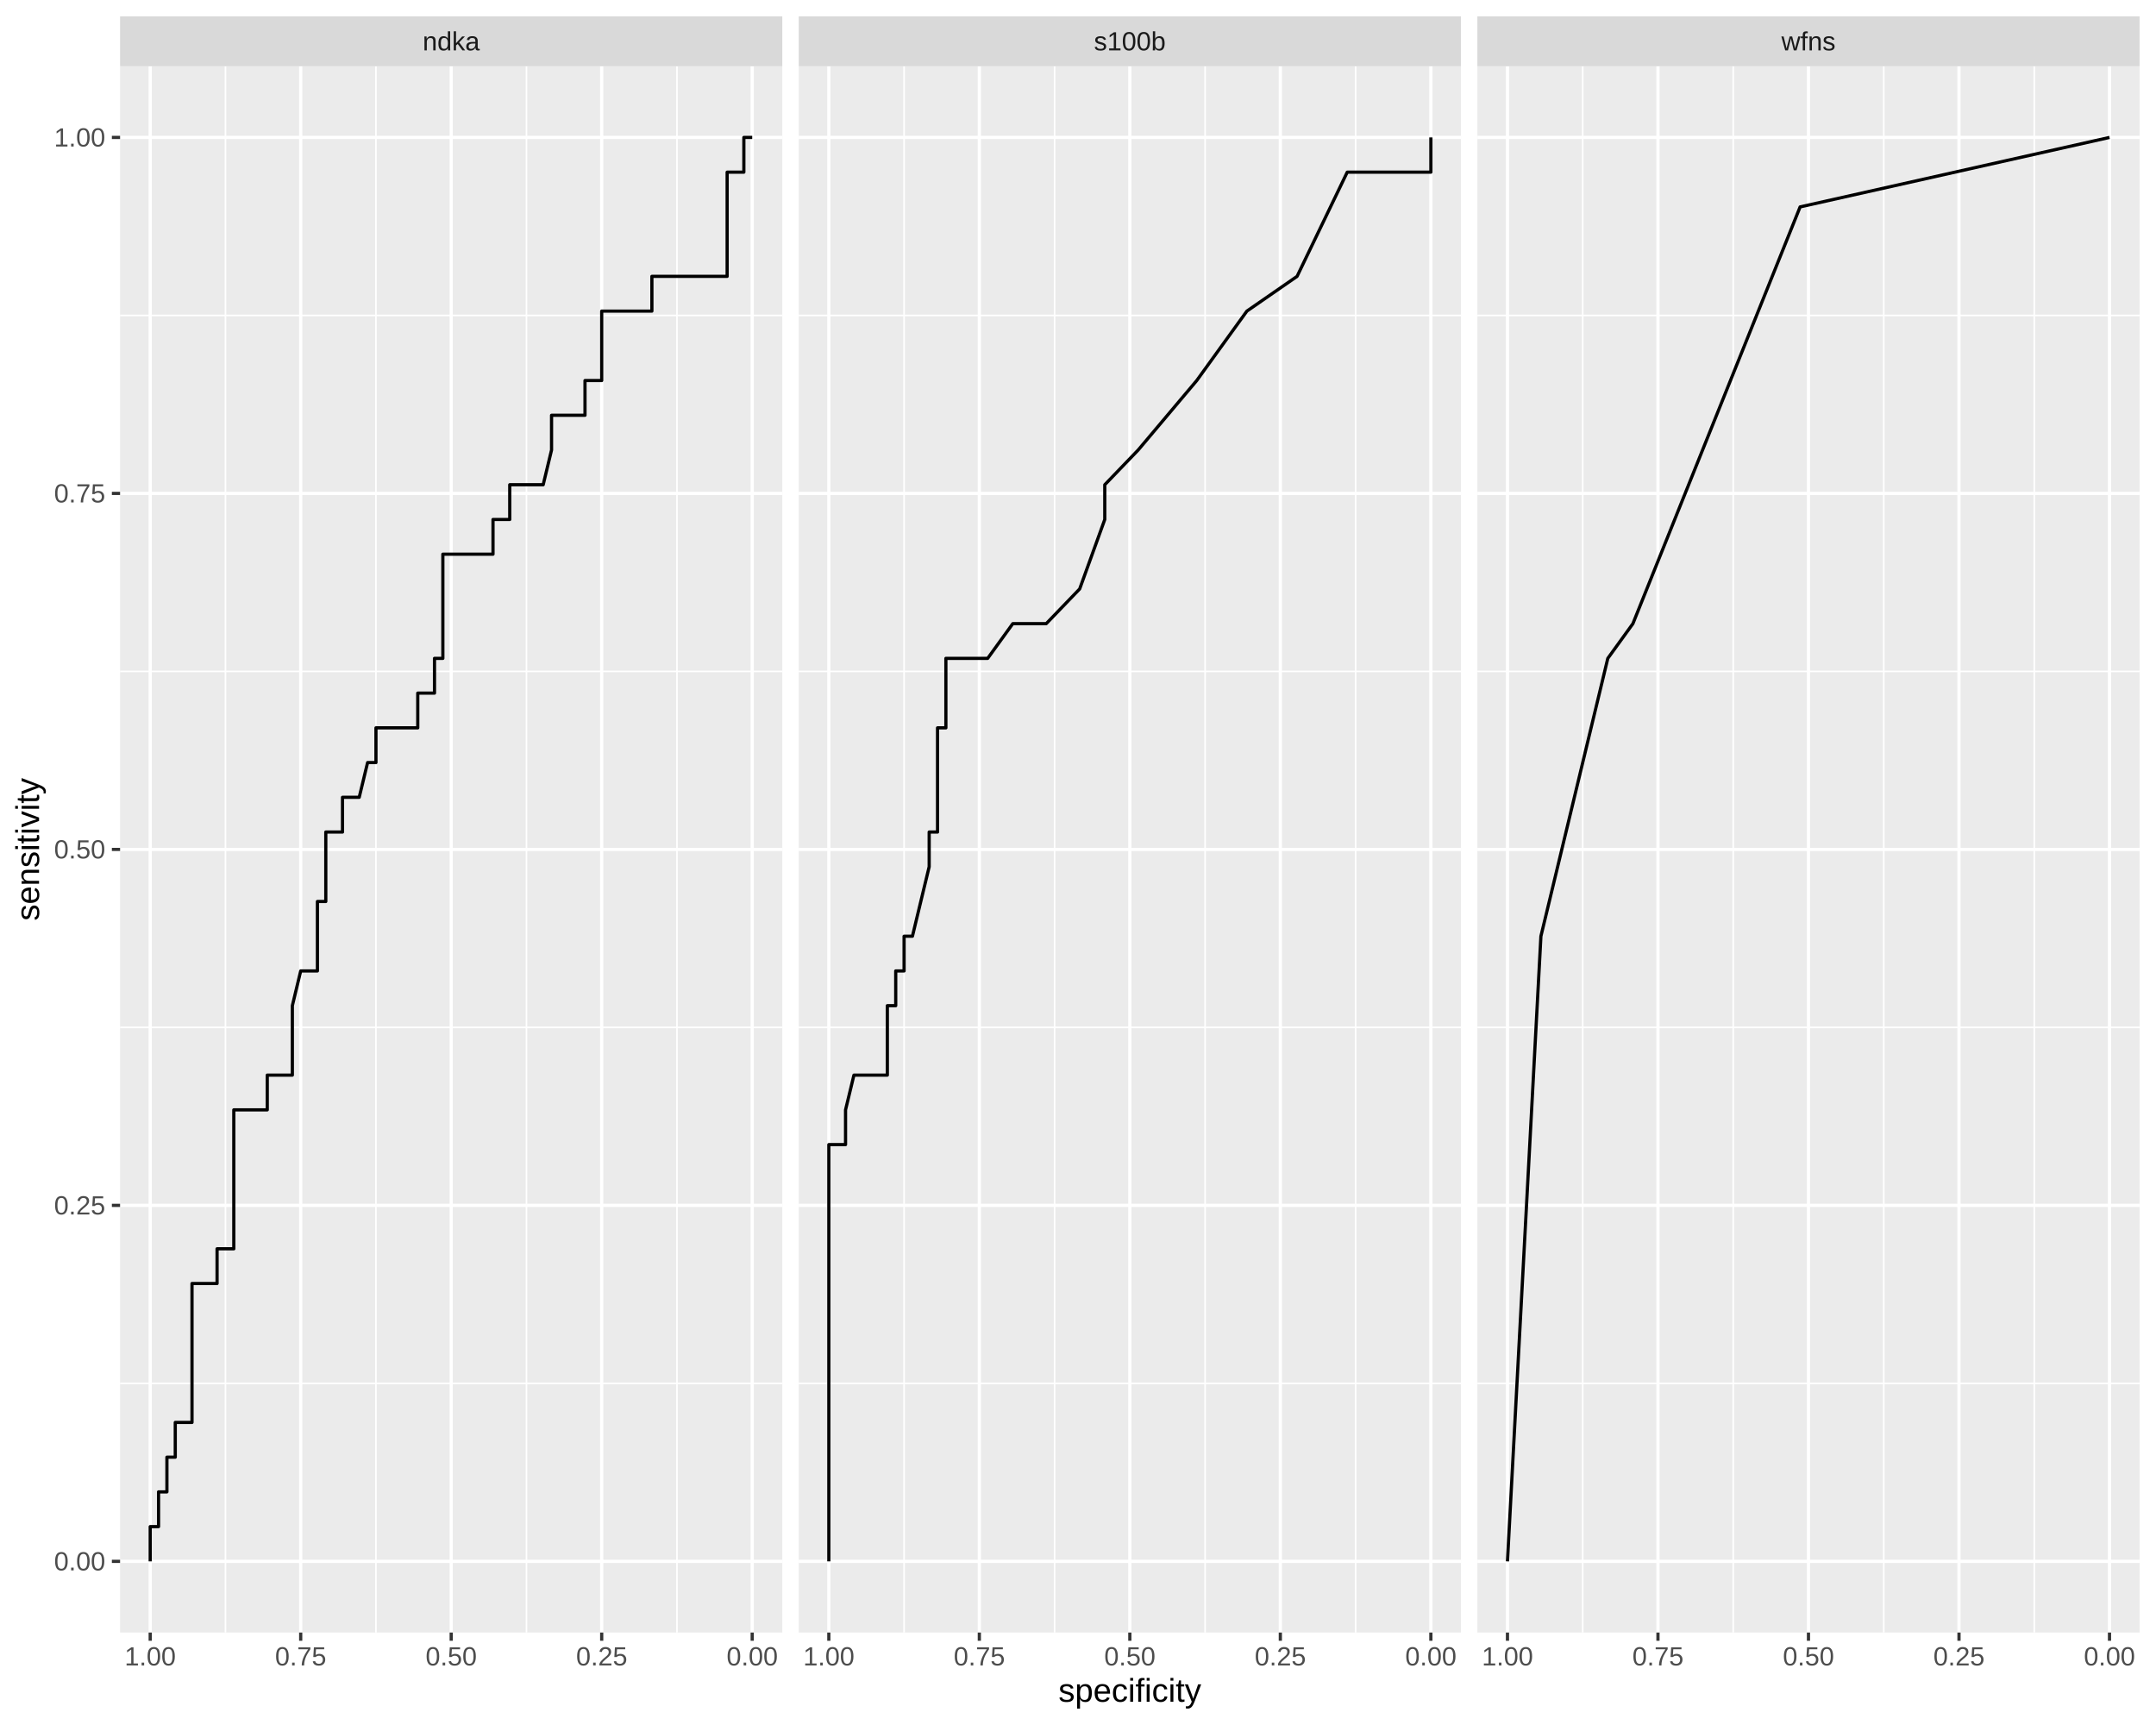
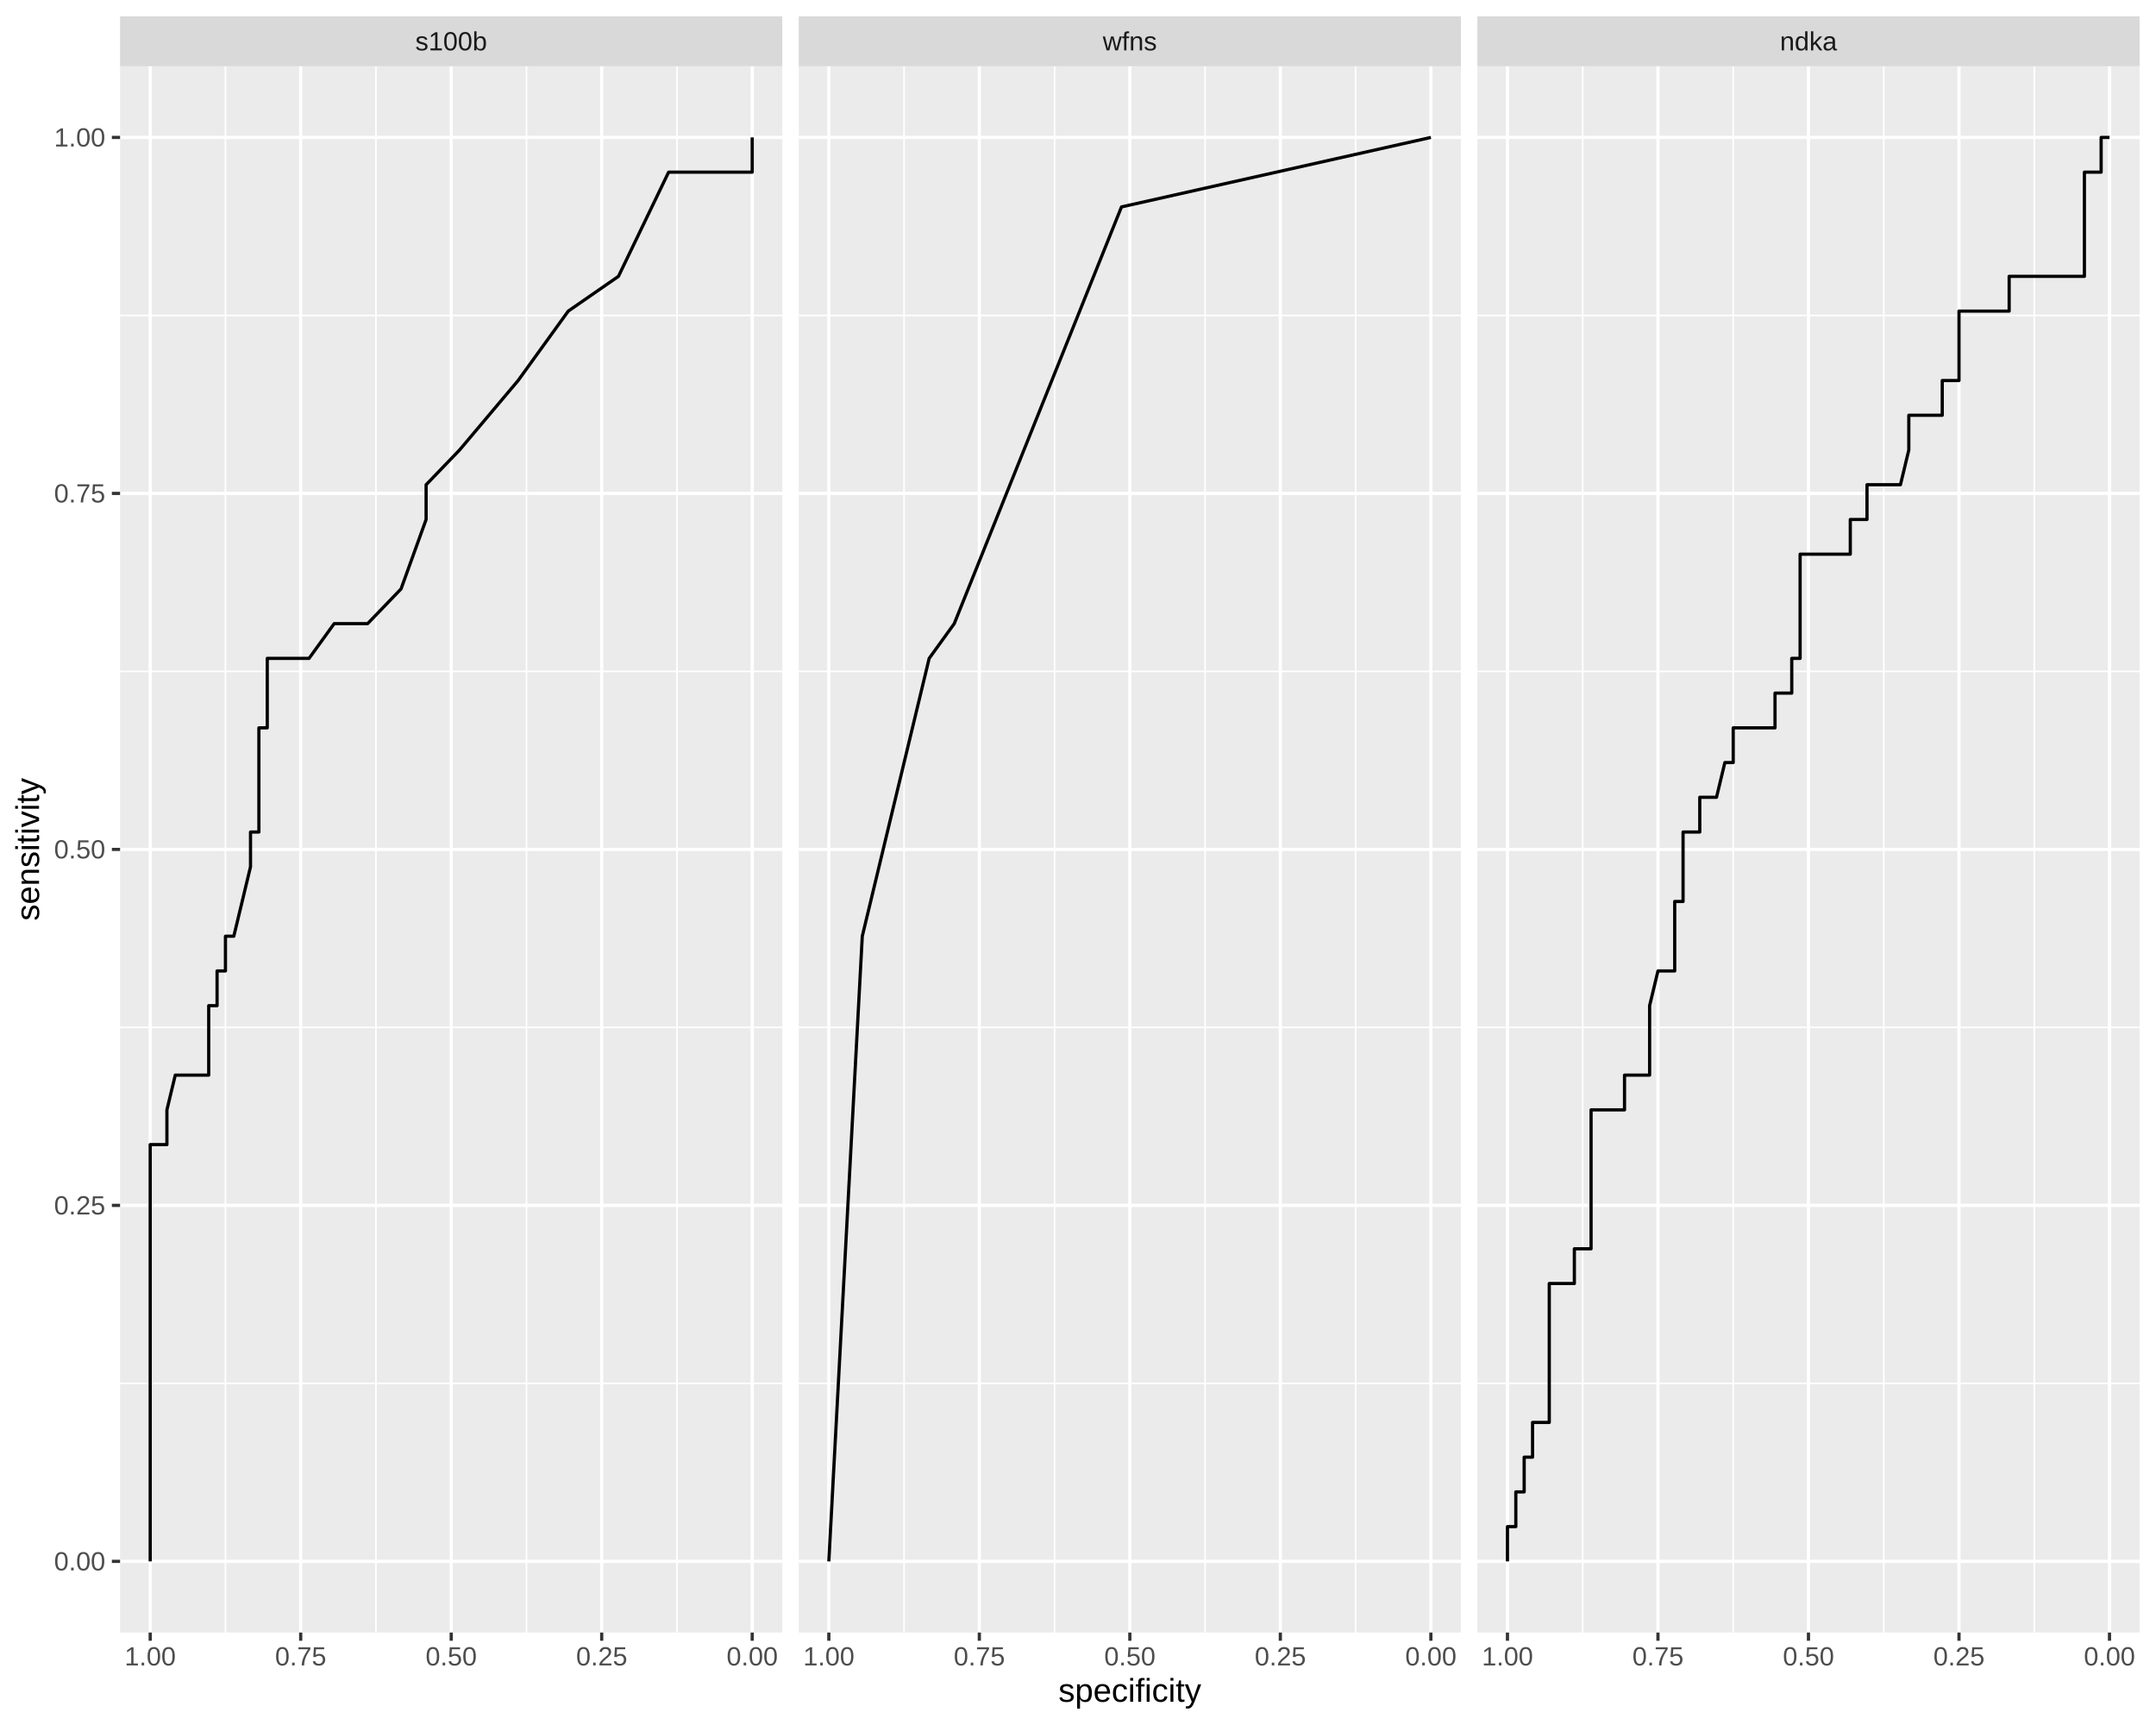
<svg xmlns="http://www.w3.org/2000/svg" viewBox="0 0 720.00 576.00">
  <defs>
    <style type="text/css">
    line, polyline, polygon, path, rect, circle {
      fill: none;
      stroke: #000000;
      stroke-linecap: round;
      stroke-linejoin: round;
      stroke-miterlimit: 10.00;
    }
  </style>
  </defs>
  <rect width="100%" height="100%" style="stroke: none; fill: #FFFFFF;" />
  <rect x="0.00" y="0.00" width="720.00" height="576.00" style="stroke-width: 1.07; stroke: #FFFFFF; fill: #FFFFFF;" />
  <defs>
    <clipPath id="cpNDAuMTB8MjYxLjI2fDU0NS4xM3wyMi4xMg==">
      <rect x="40.10" y="22.12" width="221.15" height="523.01" />
    </clipPath>
  </defs>
  <rect x="40.10" y="22.12" width="221.15" height="523.01" style="stroke-width: 1.07; stroke: none; fill: #EBEBEB;" clip-path="url(#cpNDAuMTB8MjYxLjI2fDU0NS4xM3wyMi4xMg==)" />
  <polyline points="40.10,461.92 261.26,461.92 " style="stroke-width: 0.53; stroke: #FFFFFF; stroke-linecap: butt;" clip-path="url(#cpNDAuMTB8MjYxLjI2fDU0NS4xM3wyMi4xMg==)" />
  <polyline points="40.10,343.06 261.26,343.06 " style="stroke-width: 0.53; stroke: #FFFFFF; stroke-linecap: butt;" clip-path="url(#cpNDAuMTB8MjYxLjI2fDU0NS4xM3wyMi4xMg==)" />
  <polyline points="40.10,224.19 261.26,224.19 " style="stroke-width: 0.53; stroke: #FFFFFF; stroke-linecap: butt;" clip-path="url(#cpNDAuMTB8MjYxLjI2fDU0NS4xM3wyMi4xMg==)" />
  <polyline points="40.10,105.33 261.26,105.33 " style="stroke-width: 0.53; stroke: #FFFFFF; stroke-linecap: butt;" clip-path="url(#cpNDAuMTB8MjYxLjI2fDU0NS4xM3wyMi4xMg==)" />
  <polyline points="226.07,545.13 226.07,22.12 " style="stroke-width: 0.53; stroke: #FFFFFF; stroke-linecap: butt;" clip-path="url(#cpNDAuMTB8MjYxLjI2fDU0NS4xM3wyMi4xMg==)" />
  <polyline points="175.81,545.13 175.81,22.12 " style="stroke-width: 0.53; stroke: #FFFFFF; stroke-linecap: butt;" clip-path="url(#cpNDAuMTB8MjYxLjI2fDU0NS4xM3wyMi4xMg==)" />
  <polyline points="125.55,545.13 125.55,22.12 " style="stroke-width: 0.53; stroke: #FFFFFF; stroke-linecap: butt;" clip-path="url(#cpNDAuMTB8MjYxLjI2fDU0NS4xM3wyMi4xMg==)" />
  <polyline points="75.29,545.13 75.29,22.12 " style="stroke-width: 0.53; stroke: #FFFFFF; stroke-linecap: butt;" clip-path="url(#cpNDAuMTB8MjYxLjI2fDU0NS4xM3wyMi4xMg==)" />
  <polyline points="40.10,521.36 261.26,521.36 " style="stroke-width: 1.07; stroke: #FFFFFF; stroke-linecap: butt;" clip-path="url(#cpNDAuMTB8MjYxLjI2fDU0NS4xM3wyMi4xMg==)" />
  <polyline points="40.10,402.49 261.26,402.49 " style="stroke-width: 1.07; stroke: #FFFFFF; stroke-linecap: butt;" clip-path="url(#cpNDAuMTB8MjYxLjI2fDU0NS4xM3wyMi4xMg==)" />
  <polyline points="40.10,283.63 261.26,283.63 " style="stroke-width: 1.07; stroke: #FFFFFF; stroke-linecap: butt;" clip-path="url(#cpNDAuMTB8MjYxLjI2fDU0NS4xM3wyMi4xMg==)" />
  <polyline points="40.10,164.76 261.26,164.76 " style="stroke-width: 1.07; stroke: #FFFFFF; stroke-linecap: butt;" clip-path="url(#cpNDAuMTB8MjYxLjI2fDU0NS4xM3wyMi4xMg==)" />
  <polyline points="40.10,45.89 261.26,45.89 " style="stroke-width: 1.07; stroke: #FFFFFF; stroke-linecap: butt;" clip-path="url(#cpNDAuMTB8MjYxLjI2fDU0NS4xM3wyMi4xMg==)" />
  <polyline points="251.20,545.13 251.20,22.12 " style="stroke-width: 1.07; stroke: #FFFFFF; stroke-linecap: butt;" clip-path="url(#cpNDAuMTB8MjYxLjI2fDU0NS4xM3wyMi4xMg==)" />
  <polyline points="200.94,545.13 200.94,22.12 " style="stroke-width: 1.07; stroke: #FFFFFF; stroke-linecap: butt;" clip-path="url(#cpNDAuMTB8MjYxLjI2fDU0NS4xM3wyMi4xMg==)" />
  <polyline points="150.68,545.13 150.68,22.12 " style="stroke-width: 1.07; stroke: #FFFFFF; stroke-linecap: butt;" clip-path="url(#cpNDAuMTB8MjYxLjI2fDU0NS4xM3wyMi4xMg==)" />
  <polyline points="100.42,545.13 100.42,22.12 " style="stroke-width: 1.07; stroke: #FFFFFF; stroke-linecap: butt;" clip-path="url(#cpNDAuMTB8MjYxLjI2fDU0NS4xM3wyMi4xMg==)" />
  <polyline points="50.16,545.13 50.16,22.12 " style="stroke-width: 1.07; stroke: #FFFFFF; stroke-linecap: butt;" clip-path="url(#cpNDAuMTB8MjYxLjI2fDU0NS4xM3wyMi4xMg==)" />
-   <polyline points="50.16,521.36 50.16,509.76 52.95,509.76 52.95,498.16 55.74,498.16 55.74,486.57 58.53,486.57 58.53,474.97 61.33,474.97 64.12,474.97 64.12,463.37 64.12,451.78 64.12,440.18 64.12,428.58 66.91,428.58 69.70,428.58 72.49,428.58 72.49,416.99 75.29,416.99 78.08,416.99 78.08,405.39 78.08,393.79 78.08,382.20 78.08,370.60 80.87,370.60 83.66,370.60 86.46,370.60 89.25,370.60 89.25,359.00 92.04,359.00 94.83,359.00 97.63,359.00 97.63,347.41 97.63,335.81 100.42,324.21 103.21,324.21 106.00,324.21 106.00,312.62 106.00,301.02 108.80,301.02 108.80,289.42 108.80,277.83 111.59,277.83 114.38,277.83 114.38,266.23 117.17,266.23 119.96,266.23 122.76,254.63 125.55,254.63 125.55,243.04 128.34,243.04 131.13,243.04 133.93,243.04 136.72,243.04 139.51,243.04 139.51,231.44 142.30,231.44 145.10,231.44 145.10,219.84 147.89,219.84 147.89,208.25 147.89,196.65 147.89,185.05 150.68,185.05 153.47,185.05 156.26,185.05 159.06,185.05 161.85,185.05 164.64,185.05 164.64,173.46 167.43,173.46 170.23,173.46 170.23,161.86 173.02,161.86 175.81,161.86 178.60,161.86 181.40,161.86 184.19,150.26 184.19,138.67 186.98,138.67 192.57,138.67 195.36,138.67 195.36,127.07 198.15,127.07 200.94,127.07 200.94,115.47 200.94,103.88 203.73,103.88 206.53,103.88 209.32,103.88 212.11,103.88 214.90,103.88 217.70,103.88 217.70,92.28 220.49,92.28 223.28,92.28 226.07,92.28 228.87,92.28 231.66,92.28 234.45,92.28 237.24,92.28 240.03,92.28 242.83,92.28 242.83,80.68 242.83,69.09 242.83,57.49 245.62,57.49 248.41,57.49 248.41,45.89 251.20,45.89 " style="stroke-width: 1.07; stroke-linecap: butt;" clip-path="url(#cpNDAuMTB8MjYxLjI2fDU0NS4xM3wyMi4xMg==)" />
+   <polyline points="50.16,521.36 50.16,509.76 50.16,498.16 50.16,486.57 50.16,474.97 50.16,463.37 50.16,451.78 50.16,428.58 50.16,416.99 50.16,405.39 50.16,393.79 50.16,382.20 55.74,382.20 55.74,370.60 58.53,359.00 64.12,359.00 66.91,359.00 69.70,359.00 69.70,335.81 72.49,335.81 72.49,324.21 75.29,324.21 75.29,312.62 78.08,312.62 80.87,301.02 83.66,289.42 83.66,277.83 86.46,277.83 86.46,266.23 86.46,254.63 86.46,243.04 89.25,243.04 89.25,231.44 89.25,219.84 94.83,219.84 97.63,219.84 103.21,219.84 111.59,208.25 122.76,208.25 133.93,196.65 142.30,173.46 142.30,161.86 153.47,150.26 173.02,127.07 189.77,103.88 206.53,92.28 223.28,57.49 228.87,57.49 237.24,57.49 251.20,57.49 251.20,45.89 " style="stroke-width: 1.07; stroke-linecap: butt;" clip-path="url(#cpNDAuMTB8MjYxLjI2fDU0NS4xM3wyMi4xMg==)" />
  <defs>
    <clipPath id="cpMC4wMHw3MjAuMDB8NTc2LjAwfDAuMDA=">
      <rect x="0.00" y="0.00" width="720.00" height="576.00" />
    </clipPath>
  </defs>
  <defs>
    <clipPath id="cpMjY2Ljc0fDQ4Ny44OXw1NDUuMTN8MjIuMTI=">
      <rect x="266.74" y="22.12" width="221.15" height="523.01" />
    </clipPath>
  </defs>
  <rect x="266.74" y="22.12" width="221.15" height="523.01" style="stroke-width: 1.07; stroke: none; fill: #EBEBEB;" clip-path="url(#cpMjY2Ljc0fDQ4Ny44OXw1NDUuMTN8MjIuMTI=)" />
  <polyline points="266.74,461.92 487.89,461.92 " style="stroke-width: 0.53; stroke: #FFFFFF; stroke-linecap: butt;" clip-path="url(#cpMjY2Ljc0fDQ4Ny44OXw1NDUuMTN8MjIuMTI=)" />
  <polyline points="266.74,343.06 487.89,343.06 " style="stroke-width: 0.53; stroke: #FFFFFF; stroke-linecap: butt;" clip-path="url(#cpMjY2Ljc0fDQ4Ny44OXw1NDUuMTN8MjIuMTI=)" />
  <polyline points="266.74,224.19 487.89,224.19 " style="stroke-width: 0.53; stroke: #FFFFFF; stroke-linecap: butt;" clip-path="url(#cpMjY2Ljc0fDQ4Ny44OXw1NDUuMTN8MjIuMTI=)" />
  <polyline points="266.74,105.33 487.89,105.33 " style="stroke-width: 0.53; stroke: #FFFFFF; stroke-linecap: butt;" clip-path="url(#cpMjY2Ljc0fDQ4Ny44OXw1NDUuMTN8MjIuMTI=)" />
  <polyline points="452.71,545.13 452.71,22.12 " style="stroke-width: 0.53; stroke: #FFFFFF; stroke-linecap: butt;" clip-path="url(#cpMjY2Ljc0fDQ4Ny44OXw1NDUuMTN8MjIuMTI=)" />
  <polyline points="402.44,545.13 402.44,22.12 " style="stroke-width: 0.53; stroke: #FFFFFF; stroke-linecap: butt;" clip-path="url(#cpMjY2Ljc0fDQ4Ny44OXw1NDUuMTN8MjIuMTI=)" />
  <polyline points="352.18,545.13 352.18,22.12 " style="stroke-width: 0.53; stroke: #FFFFFF; stroke-linecap: butt;" clip-path="url(#cpMjY2Ljc0fDQ4Ny44OXw1NDUuMTN8MjIuMTI=)" />
  <polyline points="301.92,545.13 301.92,22.12 " style="stroke-width: 0.53; stroke: #FFFFFF; stroke-linecap: butt;" clip-path="url(#cpMjY2Ljc0fDQ4Ny44OXw1NDUuMTN8MjIuMTI=)" />
  <polyline points="266.74,521.36 487.89,521.36 " style="stroke-width: 1.07; stroke: #FFFFFF; stroke-linecap: butt;" clip-path="url(#cpMjY2Ljc0fDQ4Ny44OXw1NDUuMTN8MjIuMTI=)" />
  <polyline points="266.74,402.49 487.89,402.49 " style="stroke-width: 1.07; stroke: #FFFFFF; stroke-linecap: butt;" clip-path="url(#cpMjY2Ljc0fDQ4Ny44OXw1NDUuMTN8MjIuMTI=)" />
  <polyline points="266.74,283.63 487.89,283.63 " style="stroke-width: 1.07; stroke: #FFFFFF; stroke-linecap: butt;" clip-path="url(#cpMjY2Ljc0fDQ4Ny44OXw1NDUuMTN8MjIuMTI=)" />
  <polyline points="266.74,164.76 487.89,164.76 " style="stroke-width: 1.07; stroke: #FFFFFF; stroke-linecap: butt;" clip-path="url(#cpMjY2Ljc0fDQ4Ny44OXw1NDUuMTN8MjIuMTI=)" />
  <polyline points="266.74,45.89 487.89,45.89 " style="stroke-width: 1.07; stroke: #FFFFFF; stroke-linecap: butt;" clip-path="url(#cpMjY2Ljc0fDQ4Ny44OXw1NDUuMTN8MjIuMTI=)" />
  <polyline points="477.84,545.13 477.84,22.12 " style="stroke-width: 1.07; stroke: #FFFFFF; stroke-linecap: butt;" clip-path="url(#cpMjY2Ljc0fDQ4Ny44OXw1NDUuMTN8MjIuMTI=)" />
  <polyline points="427.57,545.13 427.57,22.12 " style="stroke-width: 1.07; stroke: #FFFFFF; stroke-linecap: butt;" clip-path="url(#cpMjY2Ljc0fDQ4Ny44OXw1NDUuMTN8MjIuMTI=)" />
  <polyline points="377.31,545.13 377.31,22.12 " style="stroke-width: 1.07; stroke: #FFFFFF; stroke-linecap: butt;" clip-path="url(#cpMjY2Ljc0fDQ4Ny44OXw1NDUuMTN8MjIuMTI=)" />
  <polyline points="327.05,545.13 327.05,22.12 " style="stroke-width: 1.07; stroke: #FFFFFF; stroke-linecap: butt;" clip-path="url(#cpMjY2Ljc0fDQ4Ny44OXw1NDUuMTN8MjIuMTI=)" />
  <polyline points="276.79,545.13 276.79,22.12 " style="stroke-width: 1.07; stroke: #FFFFFF; stroke-linecap: butt;" clip-path="url(#cpMjY2Ljc0fDQ4Ny44OXw1NDUuMTN8MjIuMTI=)" />
-   <polyline points="276.79,521.36 276.79,509.76 276.79,498.16 276.79,486.57 276.79,474.97 276.79,463.37 276.79,451.78 276.79,428.58 276.79,416.99 276.79,405.39 276.79,393.79 276.79,382.20 282.37,382.20 282.37,370.60 285.17,359.00 290.75,359.00 293.54,359.00 296.33,359.00 296.33,335.81 299.13,335.81 299.13,324.21 301.92,324.21 301.92,312.62 304.71,312.62 307.50,301.02 310.30,289.42 310.30,277.83 313.09,277.83 313.09,266.23 313.09,254.63 313.09,243.04 315.88,243.04 315.88,231.44 315.88,219.84 321.47,219.84 324.26,219.84 329.84,219.84 338.22,208.25 349.39,208.25 360.56,196.65 368.94,173.46 368.94,161.86 380.10,150.26 399.65,127.07 416.40,103.88 433.16,92.28 449.91,57.49 455.50,57.49 463.87,57.49 477.84,57.49 477.84,45.89 " style="stroke-width: 1.07; stroke-linecap: butt;" clip-path="url(#cpMjY2Ljc0fDQ4Ny44OXw1NDUuMTN8MjIuMTI=)" />
+   <polyline points="276.79,521.36 287.96,312.62 310.30,219.84 318.67,208.25 374.52,69.09 477.84,45.89 " style="stroke-width: 1.07; stroke-linecap: butt;" clip-path="url(#cpMjY2Ljc0fDQ4Ny44OXw1NDUuMTN8MjIuMTI=)" />
  <defs>
    <clipPath id="cpMC4wMHw3MjAuMDB8NTc2LjAwfDAuMDA=">
      <rect x="0.00" y="0.00" width="720.00" height="576.00" />
    </clipPath>
  </defs>
  <defs>
    <clipPath id="cpNDkzLjM3fDcxNC41Mnw1NDUuMTN8MjIuMTI=">
      <rect x="493.37" y="22.12" width="221.15" height="523.01" />
    </clipPath>
  </defs>
  <rect x="493.37" y="22.12" width="221.15" height="523.01" style="stroke-width: 1.07; stroke: none; fill: #EBEBEB;" clip-path="url(#cpNDkzLjM3fDcxNC41Mnw1NDUuMTN8MjIuMTI=)" />
  <polyline points="493.37,461.92 714.52,461.92 " style="stroke-width: 0.53; stroke: #FFFFFF; stroke-linecap: butt;" clip-path="url(#cpNDkzLjM3fDcxNC41Mnw1NDUuMTN8MjIuMTI=)" />
  <polyline points="493.37,343.06 714.52,343.06 " style="stroke-width: 0.53; stroke: #FFFFFF; stroke-linecap: butt;" clip-path="url(#cpNDkzLjM3fDcxNC41Mnw1NDUuMTN8MjIuMTI=)" />
  <polyline points="493.37,224.19 714.52,224.19 " style="stroke-width: 0.53; stroke: #FFFFFF; stroke-linecap: butt;" clip-path="url(#cpNDkzLjM3fDcxNC41Mnw1NDUuMTN8MjIuMTI=)" />
  <polyline points="493.37,105.33 714.52,105.33 " style="stroke-width: 0.53; stroke: #FFFFFF; stroke-linecap: butt;" clip-path="url(#cpNDkzLjM3fDcxNC41Mnw1NDUuMTN8MjIuMTI=)" />
  <polyline points="679.34,545.13 679.34,22.12 " style="stroke-width: 0.53; stroke: #FFFFFF; stroke-linecap: butt;" clip-path="url(#cpNDkzLjM3fDcxNC41Mnw1NDUuMTN8MjIuMTI=)" />
  <polyline points="629.08,545.13 629.08,22.12 " style="stroke-width: 0.53; stroke: #FFFFFF; stroke-linecap: butt;" clip-path="url(#cpNDkzLjM3fDcxNC41Mnw1NDUuMTN8MjIuMTI=)" />
  <polyline points="578.81,545.13 578.81,22.12 " style="stroke-width: 0.53; stroke: #FFFFFF; stroke-linecap: butt;" clip-path="url(#cpNDkzLjM3fDcxNC41Mnw1NDUuMTN8MjIuMTI=)" />
  <polyline points="528.55,545.13 528.55,22.12 " style="stroke-width: 0.53; stroke: #FFFFFF; stroke-linecap: butt;" clip-path="url(#cpNDkzLjM3fDcxNC41Mnw1NDUuMTN8MjIuMTI=)" />
  <polyline points="493.37,521.36 714.52,521.36 " style="stroke-width: 1.07; stroke: #FFFFFF; stroke-linecap: butt;" clip-path="url(#cpNDkzLjM3fDcxNC41Mnw1NDUuMTN8MjIuMTI=)" />
  <polyline points="493.37,402.49 714.52,402.49 " style="stroke-width: 1.07; stroke: #FFFFFF; stroke-linecap: butt;" clip-path="url(#cpNDkzLjM3fDcxNC41Mnw1NDUuMTN8MjIuMTI=)" />
  <polyline points="493.37,283.63 714.52,283.63 " style="stroke-width: 1.07; stroke: #FFFFFF; stroke-linecap: butt;" clip-path="url(#cpNDkzLjM3fDcxNC41Mnw1NDUuMTN8MjIuMTI=)" />
  <polyline points="493.37,164.76 714.52,164.76 " style="stroke-width: 1.07; stroke: #FFFFFF; stroke-linecap: butt;" clip-path="url(#cpNDkzLjM3fDcxNC41Mnw1NDUuMTN8MjIuMTI=)" />
  <polyline points="493.37,45.89 714.52,45.89 " style="stroke-width: 1.07; stroke: #FFFFFF; stroke-linecap: butt;" clip-path="url(#cpNDkzLjM3fDcxNC41Mnw1NDUuMTN8MjIuMTI=)" />
  <polyline points="704.47,545.13 704.47,22.12 " style="stroke-width: 1.07; stroke: #FFFFFF; stroke-linecap: butt;" clip-path="url(#cpNDkzLjM3fDcxNC41Mnw1NDUuMTN8MjIuMTI=)" />
  <polyline points="654.21,545.13 654.21,22.12 " style="stroke-width: 1.07; stroke: #FFFFFF; stroke-linecap: butt;" clip-path="url(#cpNDkzLjM3fDcxNC41Mnw1NDUuMTN8MjIuMTI=)" />
  <polyline points="603.94,545.13 603.94,22.12 " style="stroke-width: 1.07; stroke: #FFFFFF; stroke-linecap: butt;" clip-path="url(#cpNDkzLjM3fDcxNC41Mnw1NDUuMTN8MjIuMTI=)" />
  <polyline points="553.68,545.13 553.68,22.12 " style="stroke-width: 1.07; stroke: #FFFFFF; stroke-linecap: butt;" clip-path="url(#cpNDkzLjM3fDcxNC41Mnw1NDUuMTN8MjIuMTI=)" />
  <polyline points="503.42,545.13 503.42,22.12 " style="stroke-width: 1.07; stroke: #FFFFFF; stroke-linecap: butt;" clip-path="url(#cpNDkzLjM3fDcxNC41Mnw1NDUuMTN8MjIuMTI=)" />
-   <polyline points="503.42,521.36 514.59,312.62 536.93,219.84 545.31,208.25 601.15,69.09 704.47,45.89 " style="stroke-width: 1.07; stroke-linecap: butt;" clip-path="url(#cpNDkzLjM3fDcxNC41Mnw1NDUuMTN8MjIuMTI=)" />
+   <polyline points="503.42,521.36 503.42,509.76 506.21,509.76 506.21,498.16 509.00,498.16 509.00,486.57 511.80,486.57 511.80,474.97 514.59,474.97 517.38,474.97 517.38,463.37 517.38,451.78 517.38,440.18 517.38,428.58 520.17,428.58 522.97,428.58 525.76,428.58 525.76,416.99 528.55,416.99 531.34,416.99 531.34,405.39 531.34,393.79 531.34,382.20 531.34,370.60 534.14,370.60 536.93,370.60 539.72,370.60 542.51,370.60 542.51,359.00 545.31,359.00 548.10,359.00 550.89,359.00 550.89,347.41 550.89,335.81 553.68,324.21 556.47,324.21 559.27,324.21 559.27,312.62 559.27,301.02 562.06,301.02 562.06,289.42 562.06,277.83 564.85,277.83 567.64,277.83 567.64,266.23 570.44,266.23 573.23,266.23 576.02,254.63 578.81,254.63 578.81,243.04 581.61,243.04 584.40,243.04 587.19,243.04 589.98,243.04 592.77,243.04 592.77,231.44 595.57,231.44 598.36,231.44 598.36,219.84 601.15,219.84 601.15,208.25 601.15,196.65 601.15,185.05 603.94,185.05 606.74,185.05 609.53,185.05 612.32,185.05 615.11,185.05 617.91,185.05 617.91,173.46 620.70,173.46 623.49,173.46 623.49,161.86 626.28,161.86 629.08,161.86 631.87,161.86 634.66,161.86 637.45,150.26 637.45,138.67 640.24,138.67 645.83,138.67 648.62,138.67 648.62,127.07 651.41,127.07 654.21,127.07 654.21,115.47 654.21,103.88 657.00,103.88 659.79,103.88 662.58,103.88 665.38,103.88 668.17,103.88 670.96,103.88 670.96,92.28 673.75,92.28 676.54,92.28 679.34,92.28 682.13,92.28 684.92,92.28 687.71,92.28 690.51,92.28 693.30,92.28 696.09,92.28 696.09,80.68 696.09,69.09 696.09,57.49 698.88,57.49 701.68,57.49 701.68,45.89 704.47,45.89 " style="stroke-width: 1.07; stroke-linecap: butt;" clip-path="url(#cpNDkzLjM3fDcxNC41Mnw1NDUuMTN8MjIuMTI=)" />
  <defs>
    <clipPath id="cpMC4wMHw3MjAuMDB8NTc2LjAwfDAuMDA=">
      <rect x="0.00" y="0.00" width="720.00" height="576.00" />
    </clipPath>
  </defs>
  <defs>
    <clipPath id="cpNDAuMTB8MjYxLjI2fDIyLjEyfDUuNDg=">
      <rect x="40.10" y="5.48" width="221.15" height="16.64" />
    </clipPath>
  </defs>
  <rect x="40.10" y="5.48" width="221.15" height="16.64" style="stroke-width: 1.07; stroke: none; fill: #D9D9D9;" clip-path="url(#cpNDAuMTB8MjYxLjI2fDIyLjEyfDUuNDg=)" />
  <g clip-path="url(#cpNDAuMTB8MjYxLjI2fDIyLjEyfDUuNDg=)">
-     <text x="141.14" y="16.82" style="font-size: 8.80px; fill: #1A1A1A; font-family: Liberation Sans;" textLength="19.08px" lengthAdjust="spacingAndGlyphs">ndka</text>
+     <text x="138.70" y="16.82" style="font-size: 8.80px; fill: #1A1A1A; font-family: Liberation Sans;" textLength="23.97px" lengthAdjust="spacingAndGlyphs">s100b</text>
  </g>
  <defs>
    <clipPath id="cpMC4wMHw3MjAuMDB8NTc2LjAwfDAuMDA=">
      <rect x="0.00" y="0.00" width="720.00" height="576.00" />
    </clipPath>
  </defs>
  <defs>
    <clipPath id="cpMjY2Ljc0fDQ4Ny44OXwyMi4xMnw1LjQ4">
      <rect x="266.74" y="5.48" width="221.15" height="16.64" />
    </clipPath>
  </defs>
  <rect x="266.74" y="5.48" width="221.15" height="16.64" style="stroke-width: 1.07; stroke: none; fill: #D9D9D9;" clip-path="url(#cpMjY2Ljc0fDQ4Ny44OXwyMi4xMnw1LjQ4)" />
  <g clip-path="url(#cpMjY2Ljc0fDQ4Ny44OXwyMi4xMnw1LjQ4)">
-     <text x="365.33" y="16.82" style="font-size: 8.80px; fill: #1A1A1A; font-family: Liberation Sans;" textLength="23.97px" lengthAdjust="spacingAndGlyphs">s100b</text>
+     <text x="368.27" y="16.82" style="font-size: 8.80px; fill: #1A1A1A; font-family: Liberation Sans;" textLength="18.09px" lengthAdjust="spacingAndGlyphs">wfns</text>
  </g>
  <defs>
    <clipPath id="cpMC4wMHw3MjAuMDB8NTc2LjAwfDAuMDA=">
      <rect x="0.00" y="0.00" width="720.00" height="576.00" />
    </clipPath>
  </defs>
  <defs>
    <clipPath id="cpNDkzLjM3fDcxNC41MnwyMi4xMnw1LjQ4">
      <rect x="493.37" y="5.48" width="221.15" height="16.64" />
    </clipPath>
  </defs>
  <rect x="493.37" y="5.48" width="221.15" height="16.64" style="stroke-width: 1.07; stroke: none; fill: #D9D9D9;" clip-path="url(#cpNDkzLjM3fDcxNC41MnwyMi4xMnw1LjQ4)" />
  <g clip-path="url(#cpNDkzLjM3fDcxNC41MnwyMi4xMnw1LjQ4)">
-     <text x="594.90" y="16.82" style="font-size: 8.80px; fill: #1A1A1A; font-family: Liberation Sans;" textLength="18.09px" lengthAdjust="spacingAndGlyphs">wfns</text>
+     <text x="594.41" y="16.82" style="font-size: 8.80px; fill: #1A1A1A; font-family: Liberation Sans;" textLength="19.08px" lengthAdjust="spacingAndGlyphs">ndka</text>
  </g>
  <defs>
    <clipPath id="cpMC4wMHw3MjAuMDB8NTc2LjAwfDAuMDA=">
      <rect x="0.00" y="0.00" width="720.00" height="576.00" />
    </clipPath>
  </defs>
  <polyline points="251.20,547.87 251.20,545.13 " style="stroke-width: 1.07; stroke: #333333; stroke-linecap: butt;" clip-path="url(#cpMC4wMHw3MjAuMDB8NTc2LjAwfDAuMDA=)" />
  <polyline points="200.94,547.87 200.94,545.13 " style="stroke-width: 1.07; stroke: #333333; stroke-linecap: butt;" clip-path="url(#cpMC4wMHw3MjAuMDB8NTc2LjAwfDAuMDA=)" />
  <polyline points="150.68,547.87 150.68,545.13 " style="stroke-width: 1.07; stroke: #333333; stroke-linecap: butt;" clip-path="url(#cpMC4wMHw3MjAuMDB8NTc2LjAwfDAuMDA=)" />
  <polyline points="100.42,547.87 100.42,545.13 " style="stroke-width: 1.07; stroke: #333333; stroke-linecap: butt;" clip-path="url(#cpMC4wMHw3MjAuMDB8NTc2LjAwfDAuMDA=)" />
  <polyline points="50.16,547.87 50.16,545.13 " style="stroke-width: 1.07; stroke: #333333; stroke-linecap: butt;" clip-path="url(#cpMC4wMHw3MjAuMDB8NTc2LjAwfDAuMDA=)" />
  <g clip-path="url(#cpMC4wMHw3MjAuMDB8NTc2LjAwfDAuMDA=)">
    <text x="242.65" y="556.11" style="font-size: 8.80px; fill: #4D4D4D; font-family: Liberation Sans;" textLength="17.11px" lengthAdjust="spacingAndGlyphs">0.00</text>
  </g>
  <g clip-path="url(#cpMC4wMHw3MjAuMDB8NTc2LjAwfDAuMDA=)">
    <text x="192.39" y="556.11" style="font-size: 8.80px; fill: #4D4D4D; font-family: Liberation Sans;" textLength="17.11px" lengthAdjust="spacingAndGlyphs">0.25</text>
  </g>
  <g clip-path="url(#cpMC4wMHw3MjAuMDB8NTc2LjAwfDAuMDA=)">
    <text x="142.13" y="556.11" style="font-size: 8.80px; fill: #4D4D4D; font-family: Liberation Sans;" textLength="17.11px" lengthAdjust="spacingAndGlyphs">0.50</text>
  </g>
  <g clip-path="url(#cpMC4wMHw3MjAuMDB8NTc2LjAwfDAuMDA=)">
    <text x="91.86" y="556.11" style="font-size: 8.80px; fill: #4D4D4D; font-family: Liberation Sans;" textLength="17.11px" lengthAdjust="spacingAndGlyphs">0.75</text>
  </g>
  <g clip-path="url(#cpMC4wMHw3MjAuMDB8NTc2LjAwfDAuMDA=)">
    <text x="41.60" y="556.11" style="font-size: 8.80px; fill: #4D4D4D; font-family: Liberation Sans;" textLength="17.11px" lengthAdjust="spacingAndGlyphs">1.00</text>
  </g>
  <polyline points="477.84,547.87 477.84,545.13 " style="stroke-width: 1.07; stroke: #333333; stroke-linecap: butt;" clip-path="url(#cpMC4wMHw3MjAuMDB8NTc2LjAwfDAuMDA=)" />
  <polyline points="427.57,547.87 427.57,545.13 " style="stroke-width: 1.07; stroke: #333333; stroke-linecap: butt;" clip-path="url(#cpMC4wMHw3MjAuMDB8NTc2LjAwfDAuMDA=)" />
  <polyline points="377.31,547.87 377.31,545.13 " style="stroke-width: 1.07; stroke: #333333; stroke-linecap: butt;" clip-path="url(#cpMC4wMHw3MjAuMDB8NTc2LjAwfDAuMDA=)" />
  <polyline points="327.05,547.87 327.05,545.13 " style="stroke-width: 1.07; stroke: #333333; stroke-linecap: butt;" clip-path="url(#cpMC4wMHw3MjAuMDB8NTc2LjAwfDAuMDA=)" />
  <polyline points="276.79,547.87 276.79,545.13 " style="stroke-width: 1.07; stroke: #333333; stroke-linecap: butt;" clip-path="url(#cpMC4wMHw3MjAuMDB8NTc2LjAwfDAuMDA=)" />
  <g clip-path="url(#cpMC4wMHw3MjAuMDB8NTc2LjAwfDAuMDA=)">
    <text x="469.28" y="556.11" style="font-size: 8.80px; fill: #4D4D4D; font-family: Liberation Sans;" textLength="17.11px" lengthAdjust="spacingAndGlyphs">0.00</text>
  </g>
  <g clip-path="url(#cpMC4wMHw3MjAuMDB8NTc2LjAwfDAuMDA=)">
    <text x="419.02" y="556.11" style="font-size: 8.80px; fill: #4D4D4D; font-family: Liberation Sans;" textLength="17.11px" lengthAdjust="spacingAndGlyphs">0.25</text>
  </g>
  <g clip-path="url(#cpMC4wMHw3MjAuMDB8NTc2LjAwfDAuMDA=)">
    <text x="368.76" y="556.11" style="font-size: 8.80px; fill: #4D4D4D; font-family: Liberation Sans;" textLength="17.11px" lengthAdjust="spacingAndGlyphs">0.50</text>
  </g>
  <g clip-path="url(#cpMC4wMHw3MjAuMDB8NTc2LjAwfDAuMDA=)">
    <text x="318.50" y="556.11" style="font-size: 8.80px; fill: #4D4D4D; font-family: Liberation Sans;" textLength="17.11px" lengthAdjust="spacingAndGlyphs">0.75</text>
  </g>
  <g clip-path="url(#cpMC4wMHw3MjAuMDB8NTc2LjAwfDAuMDA=)">
    <text x="268.23" y="556.11" style="font-size: 8.80px; fill: #4D4D4D; font-family: Liberation Sans;" textLength="17.11px" lengthAdjust="spacingAndGlyphs">1.00</text>
  </g>
  <polyline points="704.47,547.87 704.47,545.13 " style="stroke-width: 1.07; stroke: #333333; stroke-linecap: butt;" clip-path="url(#cpMC4wMHw3MjAuMDB8NTc2LjAwfDAuMDA=)" />
  <polyline points="654.21,547.87 654.21,545.13 " style="stroke-width: 1.07; stroke: #333333; stroke-linecap: butt;" clip-path="url(#cpMC4wMHw3MjAuMDB8NTc2LjAwfDAuMDA=)" />
  <polyline points="603.94,547.87 603.94,545.13 " style="stroke-width: 1.07; stroke: #333333; stroke-linecap: butt;" clip-path="url(#cpMC4wMHw3MjAuMDB8NTc2LjAwfDAuMDA=)" />
  <polyline points="553.68,547.87 553.68,545.13 " style="stroke-width: 1.07; stroke: #333333; stroke-linecap: butt;" clip-path="url(#cpMC4wMHw3MjAuMDB8NTc2LjAwfDAuMDA=)" />
  <polyline points="503.42,547.87 503.42,545.13 " style="stroke-width: 1.07; stroke: #333333; stroke-linecap: butt;" clip-path="url(#cpMC4wMHw3MjAuMDB8NTc2LjAwfDAuMDA=)" />
  <g clip-path="url(#cpMC4wMHw3MjAuMDB8NTc2LjAwfDAuMDA=)">
    <text x="695.91" y="556.11" style="font-size: 8.80px; fill: #4D4D4D; font-family: Liberation Sans;" textLength="17.11px" lengthAdjust="spacingAndGlyphs">0.00</text>
  </g>
  <g clip-path="url(#cpMC4wMHw3MjAuMDB8NTc2LjAwfDAuMDA=)">
    <text x="645.65" y="556.11" style="font-size: 8.80px; fill: #4D4D4D; font-family: Liberation Sans;" textLength="17.11px" lengthAdjust="spacingAndGlyphs">0.25</text>
  </g>
  <g clip-path="url(#cpMC4wMHw3MjAuMDB8NTc2LjAwfDAuMDA=)">
    <text x="595.39" y="556.11" style="font-size: 8.80px; fill: #4D4D4D; font-family: Liberation Sans;" textLength="17.11px" lengthAdjust="spacingAndGlyphs">0.50</text>
  </g>
  <g clip-path="url(#cpMC4wMHw3MjAuMDB8NTc2LjAwfDAuMDA=)">
    <text x="545.13" y="556.11" style="font-size: 8.80px; fill: #4D4D4D; font-family: Liberation Sans;" textLength="17.11px" lengthAdjust="spacingAndGlyphs">0.75</text>
  </g>
  <g clip-path="url(#cpMC4wMHw3MjAuMDB8NTc2LjAwfDAuMDA=)">
    <text x="494.87" y="556.11" style="font-size: 8.80px; fill: #4D4D4D; font-family: Liberation Sans;" textLength="17.11px" lengthAdjust="spacingAndGlyphs">1.00</text>
  </g>
  <g clip-path="url(#cpMC4wMHw3MjAuMDB8NTc2LjAwfDAuMDA=)">
    <text x="18.06" y="524.38" style="font-size: 8.80px; fill: #4D4D4D; font-family: Liberation Sans;" textLength="17.11px" lengthAdjust="spacingAndGlyphs">0.00</text>
  </g>
  <g clip-path="url(#cpMC4wMHw3MjAuMDB8NTc2LjAwfDAuMDA=)">
    <text x="18.06" y="405.52" style="font-size: 8.80px; fill: #4D4D4D; font-family: Liberation Sans;" textLength="17.11px" lengthAdjust="spacingAndGlyphs">0.25</text>
  </g>
  <g clip-path="url(#cpMC4wMHw3MjAuMDB8NTc2LjAwfDAuMDA=)">
    <text x="18.06" y="286.65" style="font-size: 8.80px; fill: #4D4D4D; font-family: Liberation Sans;" textLength="17.11px" lengthAdjust="spacingAndGlyphs">0.50</text>
  </g>
  <g clip-path="url(#cpMC4wMHw3MjAuMDB8NTc2LjAwfDAuMDA=)">
    <text x="18.06" y="167.78" style="font-size: 8.80px; fill: #4D4D4D; font-family: Liberation Sans;" textLength="17.11px" lengthAdjust="spacingAndGlyphs">0.75</text>
  </g>
  <g clip-path="url(#cpMC4wMHw3MjAuMDB8NTc2LjAwfDAuMDA=)">
    <text x="18.06" y="48.92" style="font-size: 8.80px; fill: #4D4D4D; font-family: Liberation Sans;" textLength="17.11px" lengthAdjust="spacingAndGlyphs">1.00</text>
  </g>
  <polyline points="37.36,521.36 40.10,521.36 " style="stroke-width: 1.07; stroke: #333333; stroke-linecap: butt;" clip-path="url(#cpMC4wMHw3MjAuMDB8NTc2LjAwfDAuMDA=)" />
  <polyline points="37.36,402.49 40.10,402.49 " style="stroke-width: 1.07; stroke: #333333; stroke-linecap: butt;" clip-path="url(#cpMC4wMHw3MjAuMDB8NTc2LjAwfDAuMDA=)" />
  <polyline points="37.36,283.63 40.10,283.63 " style="stroke-width: 1.07; stroke: #333333; stroke-linecap: butt;" clip-path="url(#cpMC4wMHw3MjAuMDB8NTc2LjAwfDAuMDA=)" />
  <polyline points="37.36,164.76 40.10,164.76 " style="stroke-width: 1.07; stroke: #333333; stroke-linecap: butt;" clip-path="url(#cpMC4wMHw3MjAuMDB8NTc2LjAwfDAuMDA=)" />
  <polyline points="37.36,45.89 40.10,45.89 " style="stroke-width: 1.07; stroke: #333333; stroke-linecap: butt;" clip-path="url(#cpMC4wMHw3MjAuMDB8NTc2LjAwfDAuMDA=)" />
  <g clip-path="url(#cpMC4wMHw3MjAuMDB8NTc2LjAwfDAuMDA=)">
    <text x="353.47" y="568.24" style="font-size: 11.00px; font-family: Liberation Sans;" textLength="47.69px" lengthAdjust="spacingAndGlyphs">specificity</text>
  </g>
  <g clip-path="url(#cpMC4wMHw3MjAuMDB8NTc2LjAwfDAuMDA=)">
    <text transform="translate(13.04,307.47) rotate(-90)" style="font-size: 11.00px; font-family: Liberation Sans;" textLength="47.69px" lengthAdjust="spacingAndGlyphs">sensitivity</text>
  </g>
</svg>
